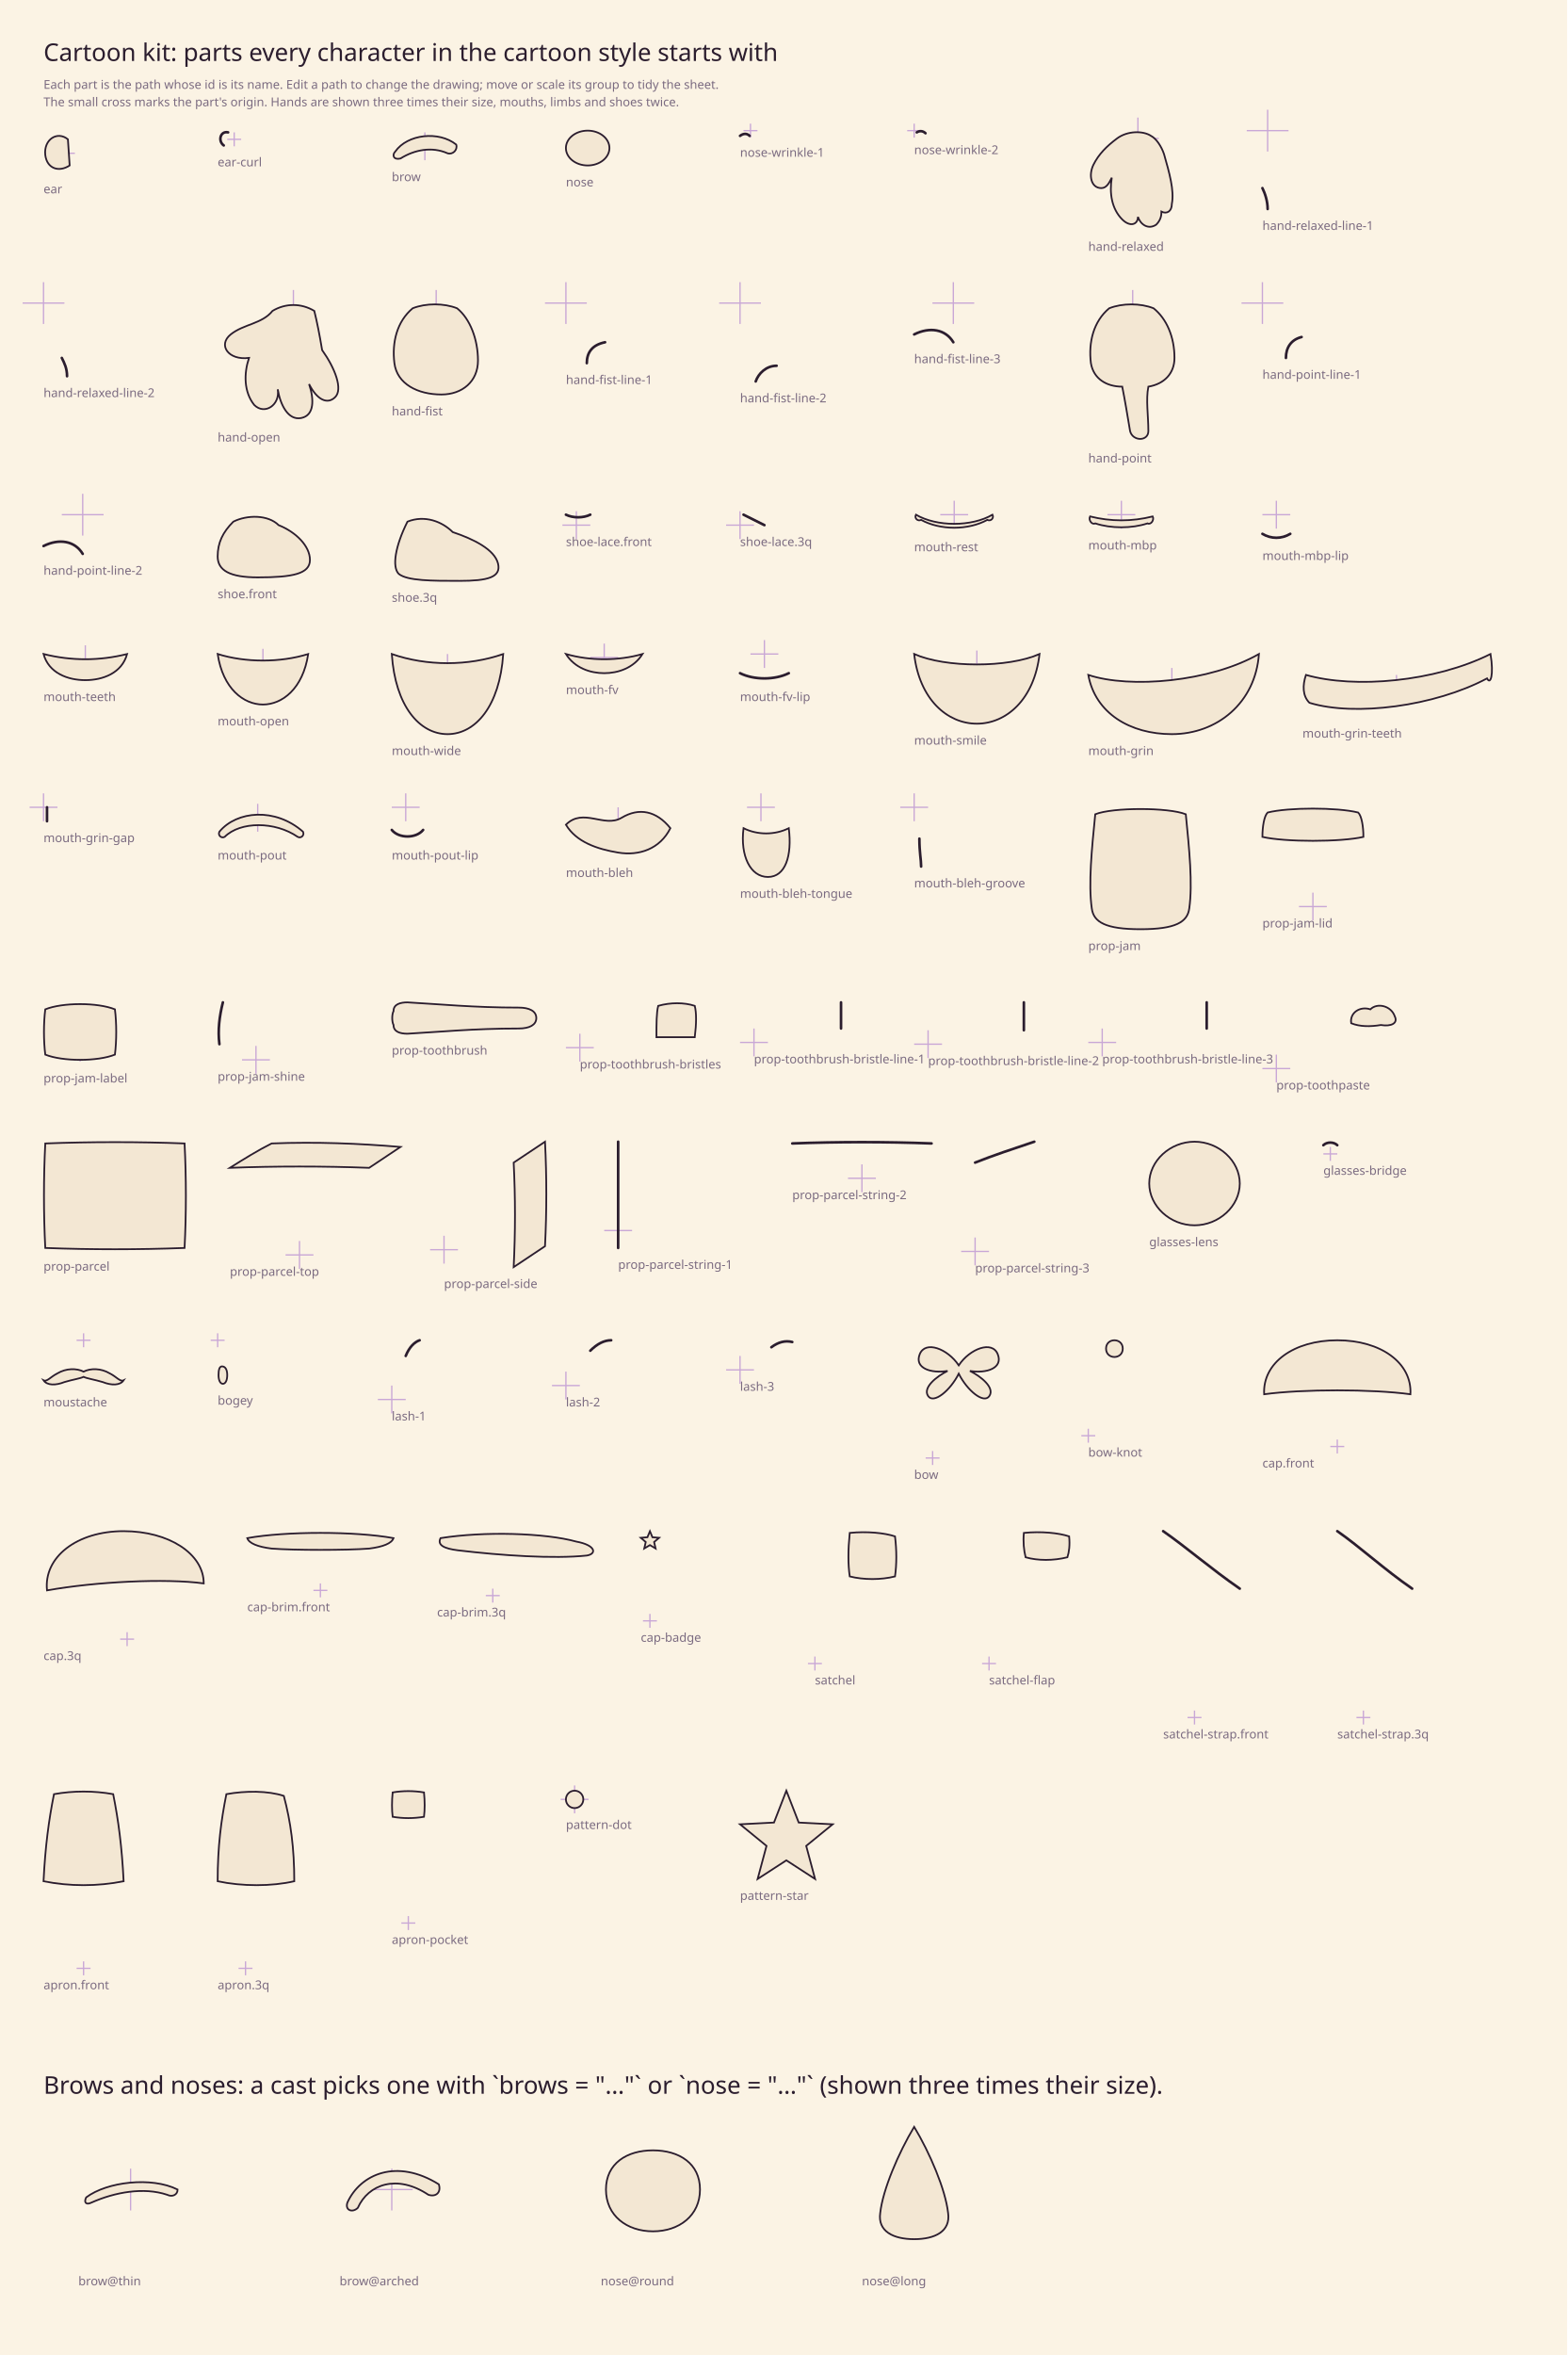
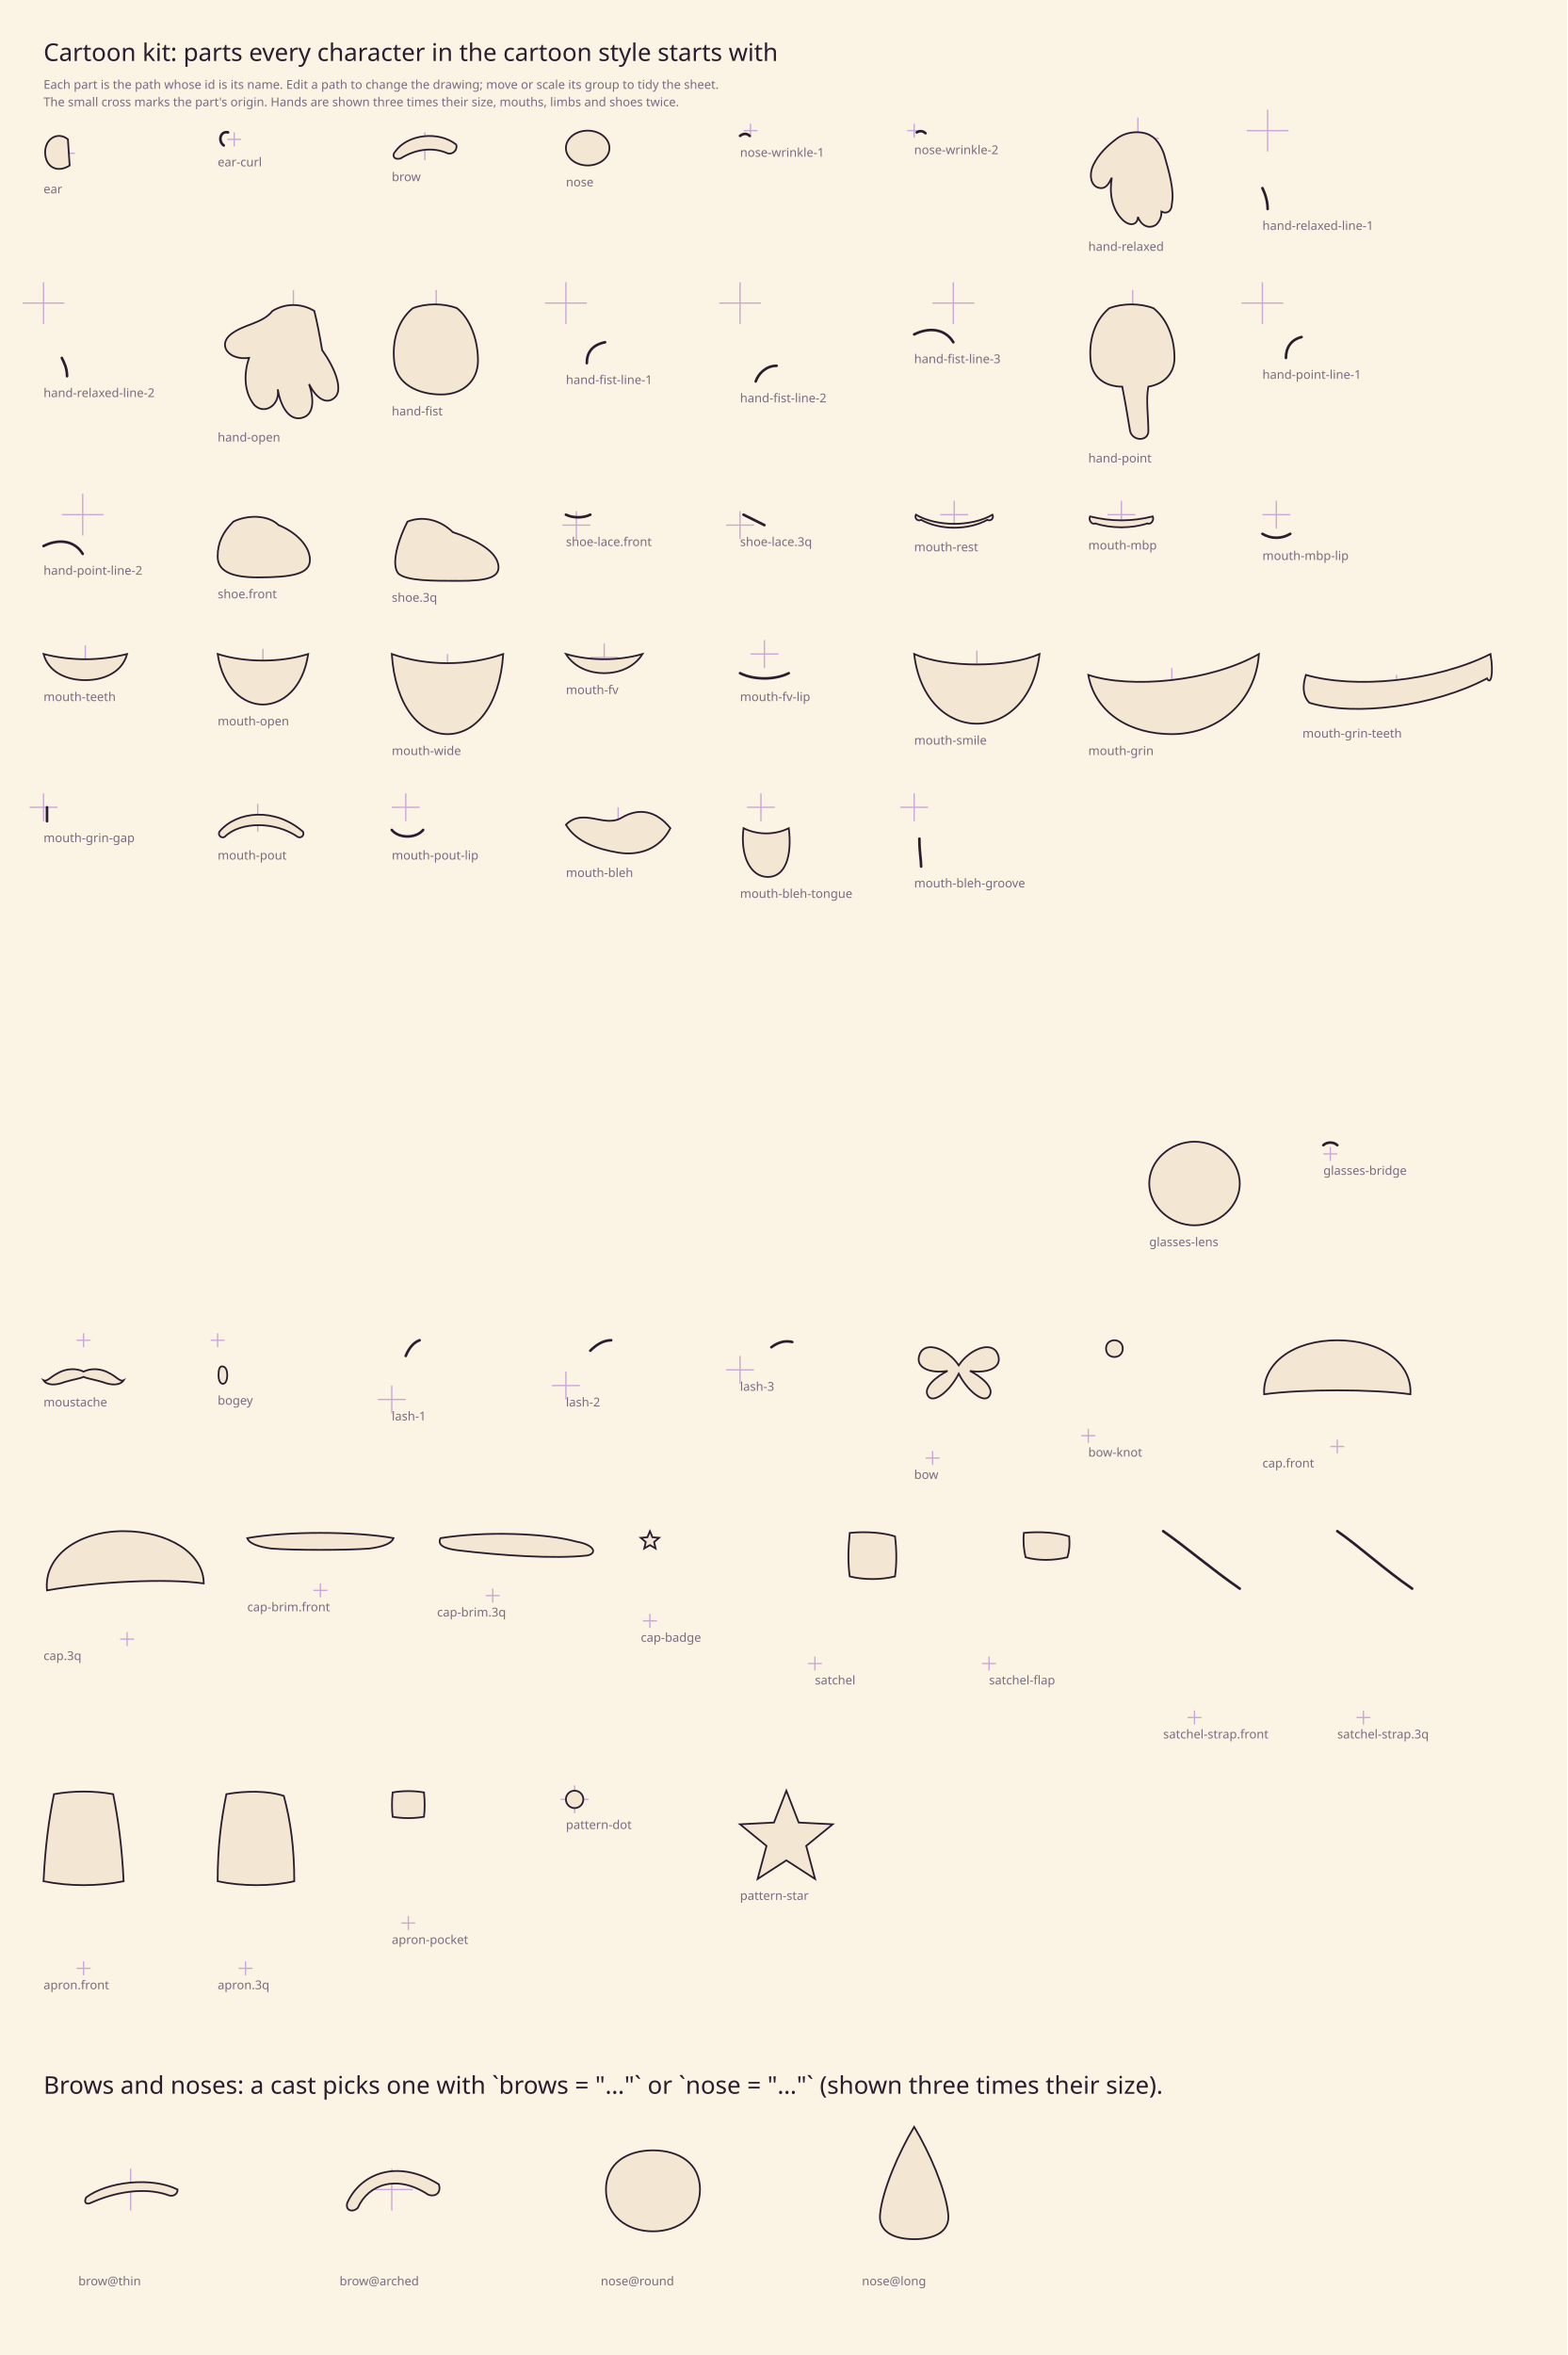
<svg xmlns="http://www.w3.org/2000/svg" width="1800" height="2704.2" viewBox="0 0 1800 2704.2">
  <rect width="100%" height="100%" fill="#fbf3e4" />
  <text x="50" y="70" font-family="sans-serif" font-size="28" fill="#2b1d2e">Cartoon kit: parts every character in the cartoon style starts with</text>
  <text x="50" y="102" font-family="sans-serif" font-size="14" fill="#7a6a80">Each part is the path whose id is its name. Edit a path to change the drawing; move or scale its group to tidy the sheet.</text>
  <text x="50" y="122" font-family="sans-serif" font-size="14" fill="#7a6a80">The small cross marks the part's origin. Hands are shown three times their size, mouths, limbs and shoes twice.</text>
  <g transform="translate(78 176) scale(1)">
    <path d="M-8 0 H8 M0 -8 V8" stroke="#c9a7d6" stroke-width="1.5" vector-effect="non-scaling-stroke" />
    <path id="ear" d="M0 -16 C-12 -26 -28 -16 -26 2 C-24 18 -10 22 2 14 Z" fill="#f3e7d3" stroke="#2b1d2e" stroke-width="2" vector-effect="non-scaling-stroke" />
  </g>
  <text x="50" y="222" font-family="sans-serif" font-size="14" fill="#7a6a80">ear</text>
  <g transform="translate(269 160) scale(1)">
    <path d="M-8 0 H8 M0 -8 V8" stroke="#c9a7d6" stroke-width="1.5" vector-effect="non-scaling-stroke" />
    <path id="ear-curl" d="M-7 -8 C-16 -10 -19 2 -12 7" fill="none" stroke="#2b1d2e" stroke-width="3" stroke-linecap="round" vector-effect="non-scaling-stroke" />
  </g>
  <text x="250" y="191" font-family="sans-serif" font-size="14" fill="#7a6a80">ear-curl</text>
  <g transform="translate(488 168) scale(2)">
    <path d="M-8 0 H8 M0 -8 V8" stroke="#c9a7d6" stroke-width="1.5" vector-effect="non-scaling-stroke" />
    <path id="brow" d="M-17 3 C-10 -7 8 -9 18 -1 C19 2 16 5 13 4 C4 0 -6 2 -14 7 C-18 8 -19 5 -17 3 Z" fill="#f3e7d3" stroke="#2b1d2e" stroke-width="2" vector-effect="non-scaling-stroke" />
  </g>
  <text x="450" y="208" font-family="sans-serif" font-size="14" fill="#7a6a80">brow</text>
  <g transform="translate(675 170) scale(2)">
    <path d="M-8 0 H8 M0 -8 V8" stroke="#c9a7d6" stroke-width="1.5" vector-effect="non-scaling-stroke" />
    <path id="nose" d="M12.5 0 C12.5 5.523 6.904 10 0 10 C-6.904 10 -12.5 5.523 -12.5 0 C-12.5 -5.523 -6.904 -10 0 -10 C6.904 -10 12.5 -5.523 12.5 0 Z" fill="#f3e7d3" stroke="#2b1d2e" stroke-width="2" vector-effect="non-scaling-stroke" />
  </g>
  <text x="650" y="214" font-family="sans-serif" font-size="14" fill="#7a6a80">nose</text>
  <g transform="translate(862 150) scale(1)">
    <path d="M-8 0 H8 M0 -8 V8" stroke="#c9a7d6" stroke-width="1.5" vector-effect="non-scaling-stroke" />
    <path id="nose-wrinkle-1" d="M-12 6 C-8 3 -4 3 -1 6" fill="none" stroke="#2b1d2e" stroke-width="3" stroke-linecap="round" vector-effect="non-scaling-stroke" />
  </g>
  <text x="850" y="180" font-family="sans-serif" font-size="14" fill="#7a6a80">nose-wrinkle-1</text>
  <g transform="translate(1050 150) scale(1)">
    <path d="M-8 0 H8 M0 -8 V8" stroke="#c9a7d6" stroke-width="1.5" vector-effect="non-scaling-stroke" />
    <path id="nose-wrinkle-2" d="M3 2 C6 0 10 0 13 3" fill="none" stroke="#2b1d2e" stroke-width="3" stroke-linecap="round" vector-effect="non-scaling-stroke" />
  </g>
  <text x="1050" y="177" font-family="sans-serif" font-size="14" fill="#7a6a80">nose-wrinkle-2</text>
  <g transform="translate(1307 159) scale(3)">
    <path d="M-8 0 H8 M0 -8 V8" stroke="#c9a7d6" stroke-width="1.5" vector-effect="non-scaling-stroke" />
    <path id="hand-relaxed" d="M-8 0 C-12 3 -15 6 -17 10 C-19 14 -18 19 -14 19 C-12 19 -11 17 -10 15 C-11 21 -10 27 -6 31 C-3 34 0 33 0 30 C1 33 4 35 7 33 C9 31 9 29 9 28 C11 29 13 28 13 25 C14 20 12 13 10 6 C9 3 7 0 5 -1 C2 -3 -4 -3 -8 0 Z" fill="#f3e7d3" stroke="#2b1d2e" stroke-width="2" vector-effect="non-scaling-stroke" />
  </g>
  <text x="1250" y="288" font-family="sans-serif" font-size="14" fill="#7a6a80">hand-relaxed</text>
  <g transform="translate(1456 150) scale(3)">
    <path d="M-8 0 H8 M0 -8 V8" stroke="#c9a7d6" stroke-width="1.5" vector-effect="non-scaling-stroke" />
    <path id="hand-relaxed-line-1" d="M0 30 C0 27 -1 24 -2 22" fill="none" stroke="#2b1d2e" stroke-width="3" stroke-linecap="round" vector-effect="non-scaling-stroke" />
  </g>
  <text x="1450" y="264" font-family="sans-serif" font-size="14" fill="#7a6a80">hand-relaxed-line-1</text>
  <g transform="translate(50 348) scale(3)">
    <path d="M-8 0 H8 M0 -8 V8" stroke="#c9a7d6" stroke-width="1.5" vector-effect="non-scaling-stroke" />
    <path id="hand-relaxed-line-2" d="M9 28 C9 25 8 23 7 21" fill="none" stroke="#2b1d2e" stroke-width="3" stroke-linecap="round" vector-effect="non-scaling-stroke" />
  </g>
  <text x="50" y="456" font-family="sans-serif" font-size="14" fill="#7a6a80">hand-relaxed-line-2</text>
  <g transform="translate(337 357) scale(3)">
    <path d="M-8 0 H8 M0 -8 V8" stroke="#c9a7d6" stroke-width="1.5" vector-effect="non-scaling-stroke" />
    <path id="hand-open" d="M-8 0 C-12 5 -19 5 -24 9 C-29 13 -25 19 -17 18 C-19 24 -19 31 -15 36 C-11 40 -5 36 -6 30 C-5 36 -2 42 3 41 C8 40 8 34 6 28 C9 34 13 36 16 33 C19 30 16 22 11 15 C10 9 9 4 8 0 C3 -3 -3 -3 -8 0 Z" fill="#f3e7d3" stroke="#2b1d2e" stroke-width="2" vector-effect="non-scaling-stroke" />
  </g>
  <text x="250" y="507" font-family="sans-serif" font-size="14" fill="#7a6a80">hand-open</text>
  <g transform="translate(501 357) scale(3)">
    <path d="M-8 0 H8 M0 -8 V8" stroke="#c9a7d6" stroke-width="1.5" vector-effect="non-scaling-stroke" />
    <path id="hand-fist" d="M-9 -1 C-15 4 -17 12 -16 20 C-15 28 -7 32 2 32 C10 32 16 27 16 19 C16 11 13 3 8 -1 C3 -3 -4 -3 -9 -1 Z" fill="#f3e7d3" stroke="#2b1d2e" stroke-width="2" vector-effect="non-scaling-stroke" />
  </g>
  <text x="450" y="477" font-family="sans-serif" font-size="14" fill="#7a6a80">hand-fist</text>
  <g transform="translate(650 348) scale(3)">
    <path d="M-8 0 H8 M0 -8 V8" stroke="#c9a7d6" stroke-width="1.5" vector-effect="non-scaling-stroke" />
    <path id="hand-fist-line-1" d="M15 15 C10 16 8 19 8 23" fill="none" stroke="#2b1d2e" stroke-width="3" stroke-linecap="round" vector-effect="non-scaling-stroke" />
  </g>
  <text x="650" y="441" font-family="sans-serif" font-size="14" fill="#7a6a80">hand-fist-line-1</text>
  <g transform="translate(850 348) scale(3)">
    <path d="M-8 0 H8 M0 -8 V8" stroke="#c9a7d6" stroke-width="1.5" vector-effect="non-scaling-stroke" />
    <path id="hand-fist-line-2" d="M14 24 C10 24 7 27 6 30" fill="none" stroke="#2b1d2e" stroke-width="3" stroke-linecap="round" vector-effect="non-scaling-stroke" />
  </g>
  <text x="850" y="462" font-family="sans-serif" font-size="14" fill="#7a6a80">hand-fist-line-2</text>
  <g transform="translate(1095 348) scale(3)">
    <path d="M-8 0 H8 M0 -8 V8" stroke="#c9a7d6" stroke-width="1.5" vector-effect="non-scaling-stroke" />
    <path id="hand-fist-line-3" d="M-15 12 C-9 9 -3 10 0 15" fill="none" stroke="#2b1d2e" stroke-width="3" stroke-linecap="round" vector-effect="non-scaling-stroke" />
  </g>
  <text x="1050" y="417" font-family="sans-serif" font-size="14" fill="#7a6a80">hand-fist-line-3</text>
  <g transform="translate(1301 357) scale(3)">
    <path d="M-8 0 H8 M0 -8 V8" stroke="#c9a7d6" stroke-width="1.5" vector-effect="non-scaling-stroke" />
    <path id="hand-point" d="M-9 -1 C-15 4 -17 12 -16 20 C-15 26 -10 29 -4 29 C-3 34 -2 40 -1 46 C0 50 6 50 6 46 C6 40 5 34 6 29 C12 28 16 24 16 18 C16 10 13 3 8 -1 C3 -3 -4 -3 -9 -1 Z" fill="#f3e7d3" stroke="#2b1d2e" stroke-width="2" vector-effect="non-scaling-stroke" />
  </g>
  <text x="1250" y="531" font-family="sans-serif" font-size="14" fill="#7a6a80">hand-point</text>
  <g transform="translate(1450 348) scale(3)">
    <path d="M-8 0 H8 M0 -8 V8" stroke="#c9a7d6" stroke-width="1.5" vector-effect="non-scaling-stroke" />
    <path id="hand-point-line-1" d="M15 13 C11 14 9 17 9 21" fill="none" stroke="#2b1d2e" stroke-width="3" stroke-linecap="round" vector-effect="non-scaling-stroke" />
  </g>
  <text x="1450" y="435" font-family="sans-serif" font-size="14" fill="#7a6a80">hand-point-line-1</text>
  <g transform="translate(95 591) scale(3)">
    <path d="M-8 0 H8 M0 -8 V8" stroke="#c9a7d6" stroke-width="1.5" vector-effect="non-scaling-stroke" />
    <path id="hand-point-line-2" d="M-15 12 C-9 9 -3 10 0 15" fill="none" stroke="#2b1d2e" stroke-width="3" stroke-linecap="round" vector-effect="non-scaling-stroke" />
  </g>
  <text x="50" y="660" font-family="sans-serif" font-size="14" fill="#7a6a80">hand-point-line-2</text>
  <g transform="translate(292 611) scale(2)">
    <path d="M-8 0 H8 M0 -8 V8" stroke="#c9a7d6" stroke-width="1.5" vector-effect="non-scaling-stroke" />
    <path id="shoe.front" d="M-12 -6 C-4 -10 8 -10 14 -4 C24 0 32 8 32 16 C32 24 22 26 2 26 C-14 26 -21 22 -21 14 C-21 6 -18 0 -12 -6 Z" fill="#f3e7d3" stroke="#2b1d2e" stroke-width="2" vector-effect="non-scaling-stroke" />
  </g>
  <text x="250" y="687" font-family="sans-serif" font-size="14" fill="#7a6a80">shoe.front</text>
  <g transform="translate(492 615) scale(2)">
    <path d="M-8 0 H8 M0 -8 V8" stroke="#c9a7d6" stroke-width="1.5" vector-effect="non-scaling-stroke" />
    <path id="shoe.3q" d="M-12 -8 C-2 -12 8 -8 14 -2 C26 2 38 8 40 16 C42 24 34 26 18 26 C2 26 -12 26 -17 22 C-21 18 -19 6 -12 -8 Z" fill="#f3e7d3" stroke="#2b1d2e" stroke-width="2" vector-effect="non-scaling-stroke" />
  </g>
  <text x="450" y="691" font-family="sans-serif" font-size="14" fill="#7a6a80">shoe.3q</text>
  <g transform="translate(662 603) scale(2)">
    <path d="M-8 0 H8 M0 -8 V8" stroke="#c9a7d6" stroke-width="1.5" vector-effect="non-scaling-stroke" />
    <path id="shoe-lace.front" d="M-6 -6 C-2 -4 4 -4 8 -6" fill="none" stroke="#2b1d2e" stroke-width="3" stroke-linecap="round" vector-effect="non-scaling-stroke" />
  </g>
  <text x="650" y="627" font-family="sans-serif" font-size="14" fill="#7a6a80">shoe-lace.front</text>
  <g transform="translate(850 603) scale(2)">
    <path d="M-8 0 H8 M0 -8 V8" stroke="#c9a7d6" stroke-width="1.5" vector-effect="non-scaling-stroke" />
    <path id="shoe-lace.3q" d="M2 -6 C6 -4 10 -2 14 0" fill="none" stroke="#2b1d2e" stroke-width="3" stroke-linecap="round" vector-effect="non-scaling-stroke" />
  </g>
  <text x="850" y="627" font-family="sans-serif" font-size="14" fill="#7a6a80">shoe-lace.3q</text>
  <g transform="translate(1096 591) scale(2)">
    <path d="M-8 0 H8 M0 -8 V8" stroke="#c9a7d6" stroke-width="1.5" vector-effect="non-scaling-stroke" />
    <path id="mouth-rest" d="M-22 0 C-10 7 10 7 22 0 C23 2 21 4 19 3 C8 9 -8 9 -19 3 C-21 4 -23 2 -22 0 Z" fill="#f3e7d3" stroke="#2b1d2e" stroke-width="2" vector-effect="non-scaling-stroke" />
  </g>
  <text x="1050" y="633" font-family="sans-serif" font-size="14" fill="#7a6a80">mouth-rest</text>
  <g transform="translate(1288 591) scale(2)">
    <path d="M-8 0 H8 M0 -8 V8" stroke="#c9a7d6" stroke-width="1.5" vector-effect="non-scaling-stroke" />
    <path id="mouth-mbp" d="M-18 1 C-6 4 6 4 18 1 C19 3 17 6 15 5 C6 8 -6 8 -15 5 C-17 6 -19 3 -18 1 Z" fill="#f3e7d3" stroke="#2b1d2e" stroke-width="2" vector-effect="non-scaling-stroke" />
  </g>
  <text x="1250" y="631" font-family="sans-serif" font-size="14" fill="#7a6a80">mouth-mbp</text>
  <g transform="translate(1466 591) scale(2)">
    <path d="M-8 0 H8 M0 -8 V8" stroke="#c9a7d6" stroke-width="1.5" vector-effect="non-scaling-stroke" />
    <path id="mouth-mbp-lip" d="M-8 11 C-3 14 3 14 8 11" fill="none" stroke="#2b1d2e" stroke-width="3" stroke-linecap="round" vector-effect="non-scaling-stroke" />
  </g>
  <text x="1450" y="643" font-family="sans-serif" font-size="14" fill="#7a6a80">mouth-mbp-lip</text>
  <g transform="translate(98 757) scale(2)">
    <path d="M-8 0 H8 M0 -8 V8" stroke="#c9a7d6" stroke-width="1.5" vector-effect="non-scaling-stroke" />
    <path id="mouth-teeth" d="M-24 -3 C-8 1 8 1 24 -3 C21 8 10 12 0 12 C-10 12 -21 8 -24 -3 Z" fill="#f3e7d3" stroke="#2b1d2e" stroke-width="2" vector-effect="non-scaling-stroke" />
  </g>
  <text x="50" y="805" font-family="sans-serif" font-size="14" fill="#7a6a80">mouth-teeth</text>
  <g transform="translate(302 761) scale(2)">
    <path d="M-8 0 H8 M0 -8 V8" stroke="#c9a7d6" stroke-width="1.5" vector-effect="non-scaling-stroke" />
    <path id="mouth-open" d="M-26 -5 C-10 0 10 0 26 -5 C23 15 11 24 0 24 C-11 24 -23 15 -26 -5 Z" fill="#f3e7d3" stroke="#2b1d2e" stroke-width="2" vector-effect="non-scaling-stroke" />
  </g>
  <text x="250" y="833" font-family="sans-serif" font-size="14" fill="#7a6a80">mouth-open</text>
  <g transform="translate(514 767) scale(2)">
    <path d="M-8 0 H8 M0 -8 V8" stroke="#c9a7d6" stroke-width="1.5" vector-effect="non-scaling-stroke" />
    <path id="mouth-wide" d="M-32 -8 C-12 -1 12 -1 32 -8 C30 22 16 38 0 38 C-16 38 -30 22 -32 -8 Z" fill="#f3e7d3" stroke="#2b1d2e" stroke-width="2" vector-effect="non-scaling-stroke" />
  </g>
  <text x="450" y="867" font-family="sans-serif" font-size="14" fill="#7a6a80">mouth-wide</text>
  <g transform="translate(694 755) scale(2)">
    <path d="M-8 0 H8 M0 -8 V8" stroke="#c9a7d6" stroke-width="1.5" vector-effect="non-scaling-stroke" />
    <path id="mouth-fv" d="M-22 -2 C-8 2 8 2 22 -2 C17 6 8 9 0 9 C-8 9 -17 6 -22 -2 Z" fill="#f3e7d3" stroke="#2b1d2e" stroke-width="2" vector-effect="non-scaling-stroke" />
  </g>
  <text x="650" y="797" font-family="sans-serif" font-size="14" fill="#7a6a80">mouth-fv</text>
  <g transform="translate(878 751) scale(2)">
    <path d="M-8 0 H8 M0 -8 V8" stroke="#c9a7d6" stroke-width="1.5" vector-effect="non-scaling-stroke" />
    <path id="mouth-fv-lip" d="M-14 11 C-6 15 6 15 14 11" fill="none" stroke="#2b1d2e" stroke-width="3" stroke-linecap="round" vector-effect="non-scaling-stroke" />
  </g>
  <text x="850" y="805" font-family="sans-serif" font-size="14" fill="#7a6a80">mouth-fv-lip</text>
  <g transform="translate(1122 763) scale(2)">
    <path d="M-8 0 H8 M0 -8 V8" stroke="#c9a7d6" stroke-width="1.5" vector-effect="non-scaling-stroke" />
    <path id="mouth-smile" d="M-36 -6 C-18 2 18 2 36 -6 C33 20 17 34 0 34 C-17 34 -33 20 -36 -6 Z" fill="#f3e7d3" stroke="#2b1d2e" stroke-width="2" vector-effect="non-scaling-stroke" />
  </g>
  <text x="1050" y="855" font-family="sans-serif" font-size="14" fill="#7a6a80">mouth-smile</text>
  <g transform="translate(1346 783) scale(2)">
    <path d="M-8 0 H8 M0 -8 V8" stroke="#c9a7d6" stroke-width="1.5" vector-effect="non-scaling-stroke" />
    <path id="mouth-grin" d="M-48 -4 C-24 4 22 0 50 -16 C48 12 26 30 0 30 C-24 30 -44 18 -48 -4 Z" fill="#f3e7d3" stroke="#2b1d2e" stroke-width="2" vector-effect="non-scaling-stroke" />
  </g>
  <text x="1250" y="867" font-family="sans-serif" font-size="14" fill="#7a6a80">mouth-grin</text>
  <g transform="translate(1604 791) scale(2)">
    <path d="M-8 0 H8 M0 -8 V8" stroke="#c9a7d6" stroke-width="1.5" vector-effect="non-scaling-stroke" />
    <path id="mouth-grin-teeth" d="M-52 -8 C-24 0 22 -4 54 -20 C56 -8 54 -2 52 -6 C22 10 -24 16 -50 8 C-54 4 -54 -2 -52 -8 Z" fill="#f3e7d3" stroke="#2b1d2e" stroke-width="2" vector-effect="non-scaling-stroke" />
  </g>
  <text x="1496" y="847" font-family="sans-serif" font-size="14" fill="#7a6a80">mouth-grin-teeth</text>
  <g transform="translate(50 927) scale(2)">
    <path d="M-8 0 H8 M0 -8 V8" stroke="#c9a7d6" stroke-width="1.5" vector-effect="non-scaling-stroke" />
    <path id="mouth-grin-gap" d="M2 0 C2 3 2 6 2 8" fill="none" stroke="#2b1d2e" stroke-width="3" stroke-linecap="round" vector-effect="non-scaling-stroke" />
  </g>
  <text x="50" y="967" font-family="sans-serif" font-size="14" fill="#7a6a80">mouth-grin-gap</text>
  <g transform="translate(296 939) scale(2)">
    <path d="M-8 0 H8 M0 -8 V8" stroke="#c9a7d6" stroke-width="1.5" vector-effect="non-scaling-stroke" />
    <path id="mouth-pout" d="M-22 8 C-12 -4 10 -6 26 8 C27 10 25 12 23 11 C10 2 -10 2 -19 11 C-21 12 -23 10 -22 8 Z" fill="#f3e7d3" stroke="#2b1d2e" stroke-width="2" vector-effect="non-scaling-stroke" />
  </g>
  <text x="250" y="987" font-family="sans-serif" font-size="14" fill="#7a6a80">mouth-pout</text>
  <g transform="translate(466 927) scale(2)">
    <path d="M-8 0 H8 M0 -8 V8" stroke="#c9a7d6" stroke-width="1.5" vector-effect="non-scaling-stroke" />
    <path id="mouth-pout-lip" d="M-8 13 C-4 18 6 18 10 13" fill="none" stroke="#2b1d2e" stroke-width="3" stroke-linecap="round" vector-effect="non-scaling-stroke" />
  </g>
  <text x="450" y="987" font-family="sans-serif" font-size="14" fill="#7a6a80">mouth-pout-lip</text>
  <g transform="translate(710 943) scale(2)">
    <path d="M-8 0 H8 M0 -8 V8" stroke="#c9a7d6" stroke-width="1.5" vector-effect="non-scaling-stroke" />
    <path id="mouth-bleh" d="M-30 2 C-20 -8 -8 4 2 -2 C12 -8 22 -6 30 4 C24 16 12 20 0 18 C-12 16 -24 12 -30 2 Z" fill="#f3e7d3" stroke="#2b1d2e" stroke-width="2" vector-effect="non-scaling-stroke" />
  </g>
  <text x="650" y="1007" font-family="sans-serif" font-size="14" fill="#7a6a80">mouth-bleh</text>
  <g transform="translate(874 927) scale(2)">
    <path d="M-8 0 H8 M0 -8 V8" stroke="#c9a7d6" stroke-width="1.5" vector-effect="non-scaling-stroke" />
    <path id="mouth-bleh-tongue" d="M-10 12 C-12 28 -6 40 4 40 C14 40 18 28 16 12 C8 16 -2 16 -10 12 Z" fill="#f3e7d3" stroke="#2b1d2e" stroke-width="2" vector-effect="non-scaling-stroke" />
  </g>
  <text x="850" y="1031" font-family="sans-serif" font-size="14" fill="#7a6a80">mouth-bleh-tongue</text>
  <g transform="translate(1050 927) scale(2)">
    <path d="M-8 0 H8 M0 -8 V8" stroke="#c9a7d6" stroke-width="1.5" vector-effect="non-scaling-stroke" />
    <path id="mouth-bleh-groove" d="M3 18 C3 26 4 30 4 34" fill="none" stroke="#2b1d2e" stroke-width="3" stroke-linecap="round" vector-effect="non-scaling-stroke" />
  </g>
  <text x="1050" y="1019" font-family="sans-serif" font-size="14" fill="#7a6a80">mouth-bleh-groove</text>
-   <g transform="translate(1310 1015) scale(2)">
-     <path d="M-8 0 H8 M0 -8 V8" stroke="#c9a7d6" stroke-width="1.5" vector-effect="non-scaling-stroke" />
-     <path id="prop-jam" d="M-26 -40 C-28 -20 -30 0 -28 14 C-27 22 -20 26 0 26 C20 26 27 22 28 14 C30 0 28 -20 26 -40 C16 -44 -16 -44 -26 -40 Z" fill="#f3e7d3" stroke="#2b1d2e" stroke-width="2" vector-effect="non-scaling-stroke" />
-   </g>
-   <text x="1250" y="1091" font-family="sans-serif" font-size="14" fill="#7a6a80">prop-jam</text>
-   <g transform="translate(1508 1041) scale(2)">
-     <path d="M-8 0 H8 M0 -8 V8" stroke="#c9a7d6" stroke-width="1.5" vector-effect="non-scaling-stroke" />
-     <path id="prop-jam-lid" d="M-29 -40 C-29 -46 -28 -52 -26 -54 C-14 -57 14 -57 26 -54 C28 -52 29 -46 29 -40 C16 -37 -16 -37 -29 -40 Z" fill="#f3e7d3" stroke="#2b1d2e" stroke-width="2" vector-effect="non-scaling-stroke" />
-   </g>
-   <text x="1450" y="1065" font-family="sans-serif" font-size="14" fill="#7a6a80">prop-jam-lid</text>
-   <g transform="translate(92 1203) scale(2)">
-     <path d="M-8 0 H8 M0 -8 V8" stroke="#c9a7d6" stroke-width="1.5" vector-effect="non-scaling-stroke" />
-     <path id="prop-jam-label" d="M-20 -22 C-10 -26 10 -26 20 -22 C21 -14 21 -4 20 4 C10 8 -10 8 -20 4 C-21 -4 -21 -14 -20 -22 Z" fill="#f3e7d3" stroke="#2b1d2e" stroke-width="2" vector-effect="non-scaling-stroke" />
-   </g>
-   <text x="50" y="1243" font-family="sans-serif" font-size="14" fill="#7a6a80">prop-jam-label</text>
-   <g transform="translate(294 1217) scale(2)">
-     <path d="M-8 0 H8 M0 -8 V8" stroke="#c9a7d6" stroke-width="1.5" vector-effect="non-scaling-stroke" />
-     <path id="prop-jam-shine" d="M-19 -33 C-21 -25 -22 -17 -21 -9" fill="none" stroke="#2b1d2e" stroke-width="3" stroke-linecap="round" vector-effect="non-scaling-stroke" />
-   </g>
-   <text x="250" y="1241" font-family="sans-serif" font-size="14" fill="#7a6a80">prop-jam-shine</text>
-   <g transform="translate(484 1169) scale(2)">
-     <path d="M-8 0 H8 M0 -8 V8" stroke="#c9a7d6" stroke-width="1.5" vector-effect="non-scaling-stroke" />
-     <path id="prop-toothbrush" d="M-16 -4 C-16 -8 -12 -9 -8 -9 C10 -8 30 -6 56 -6 C62 -6 66 -4 66 0 C66 4 62 6 56 6 C30 6 10 8 -8 9 C-12 9 -16 8 -16 4 C-17 2 -17 -2 -16 -4 Z" fill="#f3e7d3" stroke="#2b1d2e" stroke-width="2" vector-effect="non-scaling-stroke" />
-   </g>
-   <text x="450" y="1211" font-family="sans-serif" font-size="14" fill="#7a6a80">prop-toothbrush</text>
-   <g transform="translate(666 1203) scale(2)">
-     <path d="M-8 0 H8 M0 -8 V8" stroke="#c9a7d6" stroke-width="1.5" vector-effect="non-scaling-stroke" />
-     <path id="prop-toothbrush-bristles" d="M44 -6 C44 -14 44 -20 45 -24 C52 -26 60 -26 66 -24 C67 -20 67 -14 66 -6 C58 -6 52 -6 44 -6 Z" fill="#f3e7d3" stroke="#2b1d2e" stroke-width="2" vector-effect="non-scaling-stroke" />
-   </g>
-   <text x="666" y="1227" font-family="sans-serif" font-size="14" fill="#7a6a80">prop-toothbrush-bristles</text>
-   <g transform="translate(866 1197) scale(2)">
-     <path d="M-8 0 H8 M0 -8 V8" stroke="#c9a7d6" stroke-width="1.5" vector-effect="non-scaling-stroke" />
-     <path id="prop-toothbrush-bristle-line-1" d="M50 -23 C50 -17 50 -12 50 -8" fill="none" stroke="#2b1d2e" stroke-width="3" stroke-linecap="round" vector-effect="non-scaling-stroke" />
-   </g>
-   <text x="866" y="1221" font-family="sans-serif" font-size="14" fill="#7a6a80">prop-toothbrush-bristle-line-1</text>
-   <g transform="translate(1066 1199) scale(2)">
-     <path d="M-8 0 H8 M0 -8 V8" stroke="#c9a7d6" stroke-width="1.5" vector-effect="non-scaling-stroke" />
-     <path id="prop-toothbrush-bristle-line-2" d="M55 -24 C55 -18 55 -12 55 -8" fill="none" stroke="#2b1d2e" stroke-width="3" stroke-linecap="round" vector-effect="non-scaling-stroke" />
-   </g>
-   <text x="1066" y="1223" font-family="sans-serif" font-size="14" fill="#7a6a80">prop-toothbrush-bristle-line-2</text>
-   <g transform="translate(1266 1197) scale(2)">
-     <path d="M-8 0 H8 M0 -8 V8" stroke="#c9a7d6" stroke-width="1.5" vector-effect="non-scaling-stroke" />
-     <path id="prop-toothbrush-bristle-line-3" d="M60 -23 C60 -17 60 -12 60 -8" fill="none" stroke="#2b1d2e" stroke-width="3" stroke-linecap="round" vector-effect="non-scaling-stroke" />
-   </g>
-   <text x="1266" y="1221" font-family="sans-serif" font-size="14" fill="#7a6a80">prop-toothbrush-bristle-line-3</text>
-   <g transform="translate(1466 1227) scale(2)">
-     <path d="M-8 0 H8 M0 -8 V8" stroke="#c9a7d6" stroke-width="1.5" vector-effect="non-scaling-stroke" />
-     <path id="prop-toothpaste" d="M43 -26 C42 -32 48 -36 54 -34 C58 -38 66 -36 68 -30 C70 -26 66 -24 60 -25 C54 -24 48 -24 43 -26 Z" fill="#f3e7d3" stroke="#2b1d2e" stroke-width="2" vector-effect="non-scaling-stroke" />
-   </g>
-   <text x="1466" y="1251" font-family="sans-serif" font-size="14" fill="#7a6a80">prop-toothpaste</text>
-   <g transform="translate(132 1413) scale(2)">
-     <path d="M-8 0 H8 M0 -8 V8" stroke="#c9a7d6" stroke-width="1.5" vector-effect="non-scaling-stroke" />
-     <path id="prop-parcel" d="M-40 -50 C-14 -51 14 -51 40 -50 C41 -30 41 -10 40 10 C14 11 -14 11 -40 10 C-41 -10 -41 -30 -40 -50 Z" fill="#f3e7d3" stroke="#2b1d2e" stroke-width="2" vector-effect="non-scaling-stroke" />
-   </g>
-   <text x="50" y="1459" font-family="sans-serif" font-size="14" fill="#7a6a80">prop-parcel</text>
-   <g transform="translate(344 1441) scale(2)">
-     <path d="M-8 0 H8 M0 -8 V8" stroke="#c9a7d6" stroke-width="1.5" vector-effect="non-scaling-stroke" />
-     <path id="prop-parcel-top" d="M-40 -50 C-32 -55 -24 -60 -16 -64 C10 -65 34 -64 58 -62 C52 -58 46 -54 40 -50 C14 -51 -14 -51 -40 -50 Z" fill="#f3e7d3" stroke="#2b1d2e" stroke-width="2" vector-effect="non-scaling-stroke" />
-   </g>
-   <text x="264" y="1465" font-family="sans-serif" font-size="14" fill="#7a6a80">prop-parcel-top</text>
-   <g transform="translate(510 1435) scale(2)">
-     <path d="M-8 0 H8 M0 -8 V8" stroke="#c9a7d6" stroke-width="1.5" vector-effect="non-scaling-stroke" />
-     <path id="prop-parcel-side" d="M40 -50 C46 -54 52 -58 58 -62 C59 -42 59 -22 58 -2 C52 2 46 6 40 10 C41 -10 41 -30 40 -50 Z" fill="#f3e7d3" stroke="#2b1d2e" stroke-width="2" vector-effect="non-scaling-stroke" />
-   </g>
-   <text x="510" y="1479" font-family="sans-serif" font-size="14" fill="#7a6a80">prop-parcel-side</text>
-   <g transform="translate(710 1413) scale(2)">
-     <path d="M-8 0 H8 M0 -8 V8" stroke="#c9a7d6" stroke-width="1.5" vector-effect="non-scaling-stroke" />
-     <path id="prop-parcel-string-1" d="M0 -51 C0 -30 0 -10 0 10" fill="none" stroke="#2b1d2e" stroke-width="3" stroke-linecap="round" vector-effect="non-scaling-stroke" />
-   </g>
-   <text x="710" y="1457" font-family="sans-serif" font-size="14" fill="#7a6a80">prop-parcel-string-1</text>
-   <g transform="translate(990 1353) scale(2)">
-     <path d="M-8 0 H8 M0 -8 V8" stroke="#c9a7d6" stroke-width="1.5" vector-effect="non-scaling-stroke" />
-     <path id="prop-parcel-string-2" d="M-40 -20 C-14 -21 14 -21 40 -20" fill="none" stroke="#2b1d2e" stroke-width="3" stroke-linecap="round" vector-effect="non-scaling-stroke" />
-   </g>
-   <text x="910" y="1377" font-family="sans-serif" font-size="14" fill="#7a6a80">prop-parcel-string-2</text>
-   <g transform="translate(1120 1437) scale(2)">
-     <path d="M-8 0 H8 M0 -8 V8" stroke="#c9a7d6" stroke-width="1.5" vector-effect="non-scaling-stroke" />
-     <path id="prop-parcel-string-3" d="M0 -51 C10 -55 22 -59 34 -63" fill="none" stroke="#2b1d2e" stroke-width="3" stroke-linecap="round" vector-effect="non-scaling-stroke" />
-   </g>
-   <text x="1120" y="1461" font-family="sans-serif" font-size="14" fill="#7a6a80">prop-parcel-string-3</text>
  <g transform="translate(1372 1359) scale(2)">
    <path d="M-8 0 H8 M0 -8 V8" stroke="#c9a7d6" stroke-width="1.5" vector-effect="non-scaling-stroke" />
    <path id="glasses-lens" d="M26 0 C26 13 14 24 0 24 C-14 24 -26 13 -26 0 C-26 -13 -14 -24 0 -24 C14 -24 26 -13 26 0 Z" fill="#f3e7d3" stroke="#2b1d2e" stroke-width="2" vector-effect="non-scaling-stroke" />
  </g>
  <text x="1320" y="1431" font-family="sans-serif" font-size="14" fill="#7a6a80">glasses-lens</text>
  <g transform="translate(1528 1325) scale(1)">
    <path d="M-8 0 H8 M0 -8 V8" stroke="#c9a7d6" stroke-width="1.5" vector-effect="non-scaling-stroke" />
    <path id="glasses-bridge" d="M-8 -10 C-4 -14 4 -14 8 -10" fill="none" stroke="#2b1d2e" stroke-width="3" stroke-linecap="round" vector-effect="non-scaling-stroke" />
  </g>
  <text x="1520" y="1349" font-family="sans-serif" font-size="14" fill="#7a6a80">glasses-bridge</text>
  <g transform="translate(96 1539) scale(1)">
    <path d="M-8 0 H8 M0 -8 V8" stroke="#c9a7d6" stroke-width="1.5" vector-effect="non-scaling-stroke" />
    <path id="moustache" d="M0 36 C-8 32 -20 32 -30 38 C-38 42 -42 48 -46 46 C-42 52 -32 52 -22 48 C-12 45 -4 44 0 42 C4 44 12 45 22 48 C32 52 42 52 46 46 C42 48 38 42 30 38 C20 32 8 32 0 36 Z" fill="#f3e7d3" stroke="#2b1d2e" stroke-width="2" vector-effect="non-scaling-stroke" />
  </g>
  <text x="50" y="1615" font-family="sans-serif" font-size="14" fill="#7a6a80">moustache</text>
  <g transform="translate(250 1539) scale(1)">
    <path d="M-8 0 H8 M0 -8 V8" stroke="#c9a7d6" stroke-width="1.5" vector-effect="non-scaling-stroke" />
    <path id="bogey" d="M5 30 C9 30 11 34 11 40 C11 46 9 50 6 50 C3 50 1 46 1 40 C1 34 2 30 5 30 Z" fill="#f3e7d3" stroke="#2b1d2e" stroke-width="2" vector-effect="non-scaling-stroke" />
  </g>
  <text x="250" y="1613" font-family="sans-serif" font-size="14" fill="#7a6a80">bogey</text>
  <g transform="translate(450 1607) scale(2)">
    <path d="M-8 0 H8 M0 -8 V8" stroke="#c9a7d6" stroke-width="1.5" vector-effect="non-scaling-stroke" />
    <path id="lash-1" d="M8 -25 C10 -30 13 -33 16 -34" fill="none" stroke="#2b1d2e" stroke-width="3" stroke-linecap="round" vector-effect="non-scaling-stroke" />
  </g>
  <text x="450" y="1631" font-family="sans-serif" font-size="14" fill="#7a6a80">lash-1</text>
  <g transform="translate(650 1591) scale(2)">
    <path d="M-8 0 H8 M0 -8 V8" stroke="#c9a7d6" stroke-width="1.5" vector-effect="non-scaling-stroke" />
    <path id="lash-2" d="M14 -20 C18 -24 22 -26 26 -26" fill="none" stroke="#2b1d2e" stroke-width="3" stroke-linecap="round" vector-effect="non-scaling-stroke" />
  </g>
  <text x="650" y="1615" font-family="sans-serif" font-size="14" fill="#7a6a80">lash-2</text>
  <g transform="translate(850 1573) scale(2)">
    <path d="M-8 0 H8 M0 -8 V8" stroke="#c9a7d6" stroke-width="1.5" vector-effect="non-scaling-stroke" />
    <path id="lash-3" d="M18 -13 C22 -16 26 -17 30 -16" fill="none" stroke="#2b1d2e" stroke-width="3" stroke-linecap="round" vector-effect="non-scaling-stroke" />
  </g>
  <text x="850" y="1597" font-family="sans-serif" font-size="14" fill="#7a6a80">lash-3</text>
  <g transform="translate(1071.2 1674.2) scale(1)">
    <path d="M-8 0 H8 M0 -8 V8" stroke="#c9a7d6" stroke-width="1.5" vector-effect="non-scaling-stroke" />
    <path id="bow" d="M30 -106.4 C17.2 -125.6 -8.4 -135.2 -14.8 -119.2 C-21.2 -103.2 -2 -96.8 17.2 -100 C4.4 -93.6 -11.6 -80.8 -5.2 -71.2 C1.2 -61.6 20.4 -77.6 30 -96.8 C39.6 -77.6 58.8 -61.6 65.2 -71.2 C71.6 -80.8 55.6 -93.6 42.8 -100 C62 -96.8 81.2 -103.2 74.8 -119.2 C68.4 -135.2 42.8 -125.6 30 -106.4 Z" fill="#f3e7d3" stroke="#2b1d2e" stroke-width="2" vector-effect="non-scaling-stroke" />
  </g>
  <text x="1050" y="1698.2" font-family="sans-serif" font-size="14" fill="#7a6a80">bow</text>
  <g transform="translate(1250 1648.6) scale(1)">
    <path d="M-8 0 H8 M0 -8 V8" stroke="#c9a7d6" stroke-width="1.5" vector-effect="non-scaling-stroke" />
    <path id="bow-knot" d="M39.6 -100 C39.6 -93.6 34.8 -90.4 30 -90.4 C25.2 -90.4 20.4 -93.6 20.4 -100 C20.4 -106.4 25.2 -109.6 30 -109.6 C34.8 -109.6 39.6 -106.4 39.6 -100 Z" fill="#f3e7d3" stroke="#2b1d2e" stroke-width="2" vector-effect="non-scaling-stroke" />
  </g>
  <text x="1250" y="1672.6" font-family="sans-serif" font-size="14" fill="#7a6a80">bow-knot</text>
  <g transform="translate(1536 1661) scale(1)">
    <path d="M-8 0 H8 M0 -8 V8" stroke="#c9a7d6" stroke-width="1.5" vector-effect="non-scaling-stroke" />
    <path id="cap.front" d="M-84 -60 C-86 -96 -50 -122 0 -122 C50 -122 86 -96 84 -60 C40 -66 -40 -66 -84 -60 Z" fill="#f3e7d3" stroke="#2b1d2e" stroke-width="2" vector-effect="non-scaling-stroke" />
  </g>
  <text x="1450" y="1685" font-family="sans-serif" font-size="14" fill="#7a6a80">cap.front</text>
  <g transform="translate(146 1882.2) scale(1)">
    <path d="M-8 0 H8 M0 -8 V8" stroke="#c9a7d6" stroke-width="1.5" vector-effect="non-scaling-stroke" />
    <path id="cap.3q" d="M-92 -56 C-96 -94 -58 -124 -4 -124 C48 -124 88 -98 88 -64 C44 -70 -36 -66 -92 -56 Z" fill="#f3e7d3" stroke="#2b1d2e" stroke-width="2" vector-effect="non-scaling-stroke" />
  </g>
  <text x="50" y="1906.2" font-family="sans-serif" font-size="14" fill="#7a6a80">cap.3q</text>
  <g transform="translate(368 1826.2) scale(1)">
    <path d="M-8 0 H8 M0 -8 V8" stroke="#c9a7d6" stroke-width="1.5" vector-effect="non-scaling-stroke" />
    <path id="cap-brim.front" d="M-84 -60 C-40 -68 40 -68 84 -60 C82 -54 72 -50 56 -48 C30 -46 -30 -46 -56 -48 C-72 -50 -82 -54 -84 -60 Z" fill="#f3e7d3" stroke="#2b1d2e" stroke-width="2" vector-effect="non-scaling-stroke" />
  </g>
  <text x="284" y="1850.2" font-family="sans-serif" font-size="14" fill="#7a6a80">cap-brim.front</text>
  <g transform="translate(566 1832.2) scale(1)">
    <path d="M-8 0 H8 M0 -8 V8" stroke="#c9a7d6" stroke-width="1.5" vector-effect="non-scaling-stroke" />
    <path id="cap-brim.3q" d="M-60 -66 C-10 -74 60 -72 96 -62 C118 -58 120 -48 108 -46 C70 -42 10 -46 -40 -52 C-56 -54 -64 -58 -60 -66 Z" fill="#f3e7d3" stroke="#2b1d2e" stroke-width="2" vector-effect="non-scaling-stroke" />
  </g>
  <text x="502" y="1856.2" font-family="sans-serif" font-size="14" fill="#7a6a80">cap-brim.3q</text>
  <g transform="translate(746.5 1861.2) scale(1)">
    <path d="M-8 0 H8 M0 -8 V8" stroke="#c9a7d6" stroke-width="1.5" vector-effect="non-scaling-stroke" />
    <path id="cap-badge" d="M-0 -103 C1 -100.7 2 -98.4 2.9 -96 C5.4 -95.8 8 -95.6 10.5 -95.4 C8.6 -93.8 6.7 -92.1 4.8 -90.5 C5.3 -88 5.9 -85.6 6.5 -83.1 C4.3 -84.4 2.2 -85.7 -0 -87 C-2.2 -85.7 -4.3 -84.4 -6.5 -83.1 C-5.9 -85.6 -5.3 -88 -4.8 -90.5 C-6.7 -92.1 -8.6 -93.8 -10.5 -95.4 C-8 -95.6 -5.4 -95.8 -2.9 -96 C-2 -98.4 -1 -100.7 -0 -103 Z" fill="#f3e7d3" stroke="#2b1d2e" stroke-width="2" vector-effect="non-scaling-stroke" />
  </g>
  <text x="736" y="1885.2" font-family="sans-serif" font-size="14" fill="#7a6a80">cap-badge</text>
  <g transform="translate(936 1910.2) scale(1)">
    <path d="M-8 0 H8 M0 -8 V8" stroke="#c9a7d6" stroke-width="1.5" vector-effect="non-scaling-stroke" />
    <path id="satchel" d="M40 -150 C60 -152 80 -150 92 -146 C94 -130 94 -114 92 -100 C76 -96 56 -96 40 -100 C38 -114 38 -130 40 -150 Z" fill="#f3e7d3" stroke="#2b1d2e" stroke-width="2" vector-effect="non-scaling-stroke" />
  </g>
  <text x="936" y="1934.2" font-family="sans-serif" font-size="14" fill="#7a6a80">satchel</text>
  <g transform="translate(1136 1910.2) scale(1)">
    <path d="M-8 0 H8 M0 -8 V8" stroke="#c9a7d6" stroke-width="1.5" vector-effect="non-scaling-stroke" />
    <path id="satchel-flap" d="M40 -150 C60 -152 80 -150 92 -146 C93 -136 92 -128 90 -122 C74 -118 56 -118 42 -122 C40 -130 39 -140 40 -150 Z" fill="#f3e7d3" stroke="#2b1d2e" stroke-width="2" vector-effect="non-scaling-stroke" />
  </g>
  <text x="1136" y="1934.2" font-family="sans-serif" font-size="14" fill="#7a6a80">satchel-flap</text>
  <g transform="translate(1372 1972.2) scale(1)">
    <path d="M-8 0 H8 M0 -8 V8" stroke="#c9a7d6" stroke-width="1.5" vector-effect="non-scaling-stroke" />
    <path id="satchel-strap.front" d="M-36 -214 C-10 -196 20 -170 52 -148" fill="none" stroke="#2b1d2e" stroke-width="3" stroke-linecap="round" vector-effect="non-scaling-stroke" />
  </g>
  <text x="1336" y="1996.2" font-family="sans-serif" font-size="14" fill="#7a6a80">satchel-strap.front</text>
  <g transform="translate(1566 1972.2) scale(1)">
    <path d="M-8 0 H8 M0 -8 V8" stroke="#c9a7d6" stroke-width="1.5" vector-effect="non-scaling-stroke" />
    <path id="satchel-strap.3q" d="M-30 -214 C-4 -196 24 -170 56 -148" fill="none" stroke="#2b1d2e" stroke-width="3" stroke-linecap="round" vector-effect="non-scaling-stroke" />
  </g>
  <text x="1536" y="1996.2" font-family="sans-serif" font-size="14" fill="#7a6a80">satchel-strap.3q</text>
  <g transform="translate(96 2260.2) scale(1)">
    <path d="M-8 0 H8 M0 -8 V8" stroke="#c9a7d6" stroke-width="1.5" vector-effect="non-scaling-stroke" />
    <path id="apron.front" d="M-34 -200 C-12 -204 12 -204 34 -200 C40 -170 44 -140 46 -100 C16 -94 -16 -94 -46 -100 C-44 -140 -40 -170 -34 -200 Z" fill="#f3e7d3" stroke="#2b1d2e" stroke-width="2" vector-effect="non-scaling-stroke" />
  </g>
  <text x="50" y="2284.2" font-family="sans-serif" font-size="14" fill="#7a6a80">apron.front</text>
  <g transform="translate(282 2260.2) scale(1)">
    <path d="M-8 0 H8 M0 -8 V8" stroke="#c9a7d6" stroke-width="1.5" vector-effect="non-scaling-stroke" />
    <path id="apron.3q" d="M-22 -200 C0 -204 26 -204 44 -198 C52 -168 56 -138 56 -100 C30 -94 -4 -94 -32 -100 C-32 -140 -28 -170 -22 -200 Z" fill="#f3e7d3" stroke="#2b1d2e" stroke-width="2" vector-effect="non-scaling-stroke" />
  </g>
  <text x="250" y="2284.2" font-family="sans-serif" font-size="14" fill="#7a6a80">apron.3q</text>
  <g transform="translate(469 2208.2) scale(1)">
    <path d="M-8 0 H8 M0 -8 V8" stroke="#c9a7d6" stroke-width="1.5" vector-effect="non-scaling-stroke" />
    <path id="apron-pocket" d="M-18 -150 C-6 -152 6 -152 18 -150 C19 -140 19 -130 18 -122 C6 -120 -6 -120 -18 -122 C-19 -130 -19 -140 -18 -150 Z" fill="#f3e7d3" stroke="#2b1d2e" stroke-width="2" vector-effect="non-scaling-stroke" />
  </g>
  <text x="450" y="2232.2" font-family="sans-serif" font-size="14" fill="#7a6a80">apron-pocket</text>
  <g transform="translate(660 2066.2) scale(2)">
    <path d="M-8 0 H8 M0 -8 V8" stroke="#c9a7d6" stroke-width="1.5" vector-effect="non-scaling-stroke" />
    <path id="pattern-dot" d="M5 0 C5 2.761 2.761 5 0 5 C-2.761 5 -5 2.761 -5 0 C-5 -2.761 -2.761 -5 0 -5 C2.761 -5 5 -2.761 5 0 Z" fill="#f3e7d3" stroke="#2b1d2e" stroke-width="2" vector-effect="non-scaling-stroke" />
  </g>
  <text x="650" y="2100.2" font-family="sans-serif" font-size="14" fill="#7a6a80">pattern-dot</text>
  <g transform="translate(903.2 2112.2) scale(2)">
    <path d="M-8 0 H8 M0 -8 V8" stroke="#c9a7d6" stroke-width="1.5" vector-effect="non-scaling-stroke" />
    <path id="pattern-star" d="M-0 -28 C2.367 -21.9 4.733 -15.8 7.1 -9.7 C13.6 -9.367 20.1 -9.033 26.6 -8.7 C21.533 -4.567 16.467 -0.433 11.4 3.7 C13.1 10.033 14.8 16.367 16.5 22.7 C11 19.133 5.5 15.567 -0 12 C-5.5 15.567 -11 19.133 -16.5 22.7 C-14.8 16.367 -13.1 10.033 -11.4 3.7 C-16.467 -0.433 -21.533 -4.567 -26.6 -8.7 C-20.1 -9.033 -13.6 -9.367 -7.1 -9.7 C-4.733 -15.8 -2.367 -21.9 -0 -28 Z" fill="#f3e7d3" stroke="#2b1d2e" stroke-width="2" vector-effect="non-scaling-stroke" />
  </g>
  <text x="850" y="2181.6" font-family="sans-serif" font-size="14" fill="#7a6a80">pattern-star</text>
  <g id="variants" data-from="2344.2" transform="translate(0 2364.2)">
    <text x="50" y="40" font-family="sans-serif" font-size="28" fill="#2b1d2e">Brows and noses: a cast picks one with `brows = "…"` or `nose = "…"` (shown three times their size).</text>
    <g transform="translate(150 150) scale(3)">
      <path d="M-8 0 H8 M0 -8 V8" stroke="#c9a7d6" stroke-width="1.5" vector-effect="non-scaling-stroke" />
      <path id="brow@thin" d="M-17 3 C-9 -3 8 -5 18 0 C18 2 16 3 14 2 C5 -1 -6 1 -15 5 C-17 6 -18 5 -17 3 Z" fill="#f3e7d3" stroke="#2b1d2e" stroke-width="2" vector-effect="non-scaling-stroke" />
    </g>
    <text x="90" y="260" font-family="sans-serif" font-size="14" fill="#7a6a80">brow@thin</text>
    <g transform="translate(450 150) scale(3)">
      <path d="M-8 0 H8 M0 -8 V8" stroke="#c9a7d6" stroke-width="1.5" vector-effect="non-scaling-stroke" />
      <path id="brow@arched" d="M-17 5 C-12 -6 2 -12 18 -2 C19 1 17 3 14 2 C2 -6 -9 -2 -13 7 C-15 9 -18 8 -17 5 Z" fill="#f3e7d3" stroke="#2b1d2e" stroke-width="2" vector-effect="non-scaling-stroke" />
    </g>
    <text x="390" y="260" font-family="sans-serif" font-size="14" fill="#7a6a80">brow@arched</text>
    <g transform="translate(750 150) scale(3)">
      <path d="M-8 0 H8 M0 -8 V8" stroke="#c9a7d6" stroke-width="1.5" vector-effect="non-scaling-stroke" />
      <path id="nose@round" d="M18 0 C18 10 10 16 0 16 C-10 16 -18 10 -18 0 C-18 -10 -10 -15 0 -15 C10 -15 18 -10 18 0 Z" fill="#f3e7d3" stroke="#2b1d2e" stroke-width="2" vector-effect="non-scaling-stroke" />
    </g>
    <text x="690" y="260" font-family="sans-serif" font-size="14" fill="#7a6a80">nose@round</text>
    <g transform="translate(1050 150) scale(3)">
      <path d="M-8 0 H8 M0 -8 V8" stroke="#c9a7d6" stroke-width="1.5" vector-effect="non-scaling-stroke" />
      <path id="nose@long" d="M0 -24 C6 -14 12 0 13 9 C14 16 8 19 0 19 C-8 19 -14 16 -13 9 C-12 0 -6 -14 0 -24 Z" fill="#f3e7d3" stroke="#2b1d2e" stroke-width="2" vector-effect="non-scaling-stroke" />
    </g>
    <text x="990" y="260" font-family="sans-serif" font-size="14" fill="#7a6a80">nose@long</text>
  </g>
</svg>
